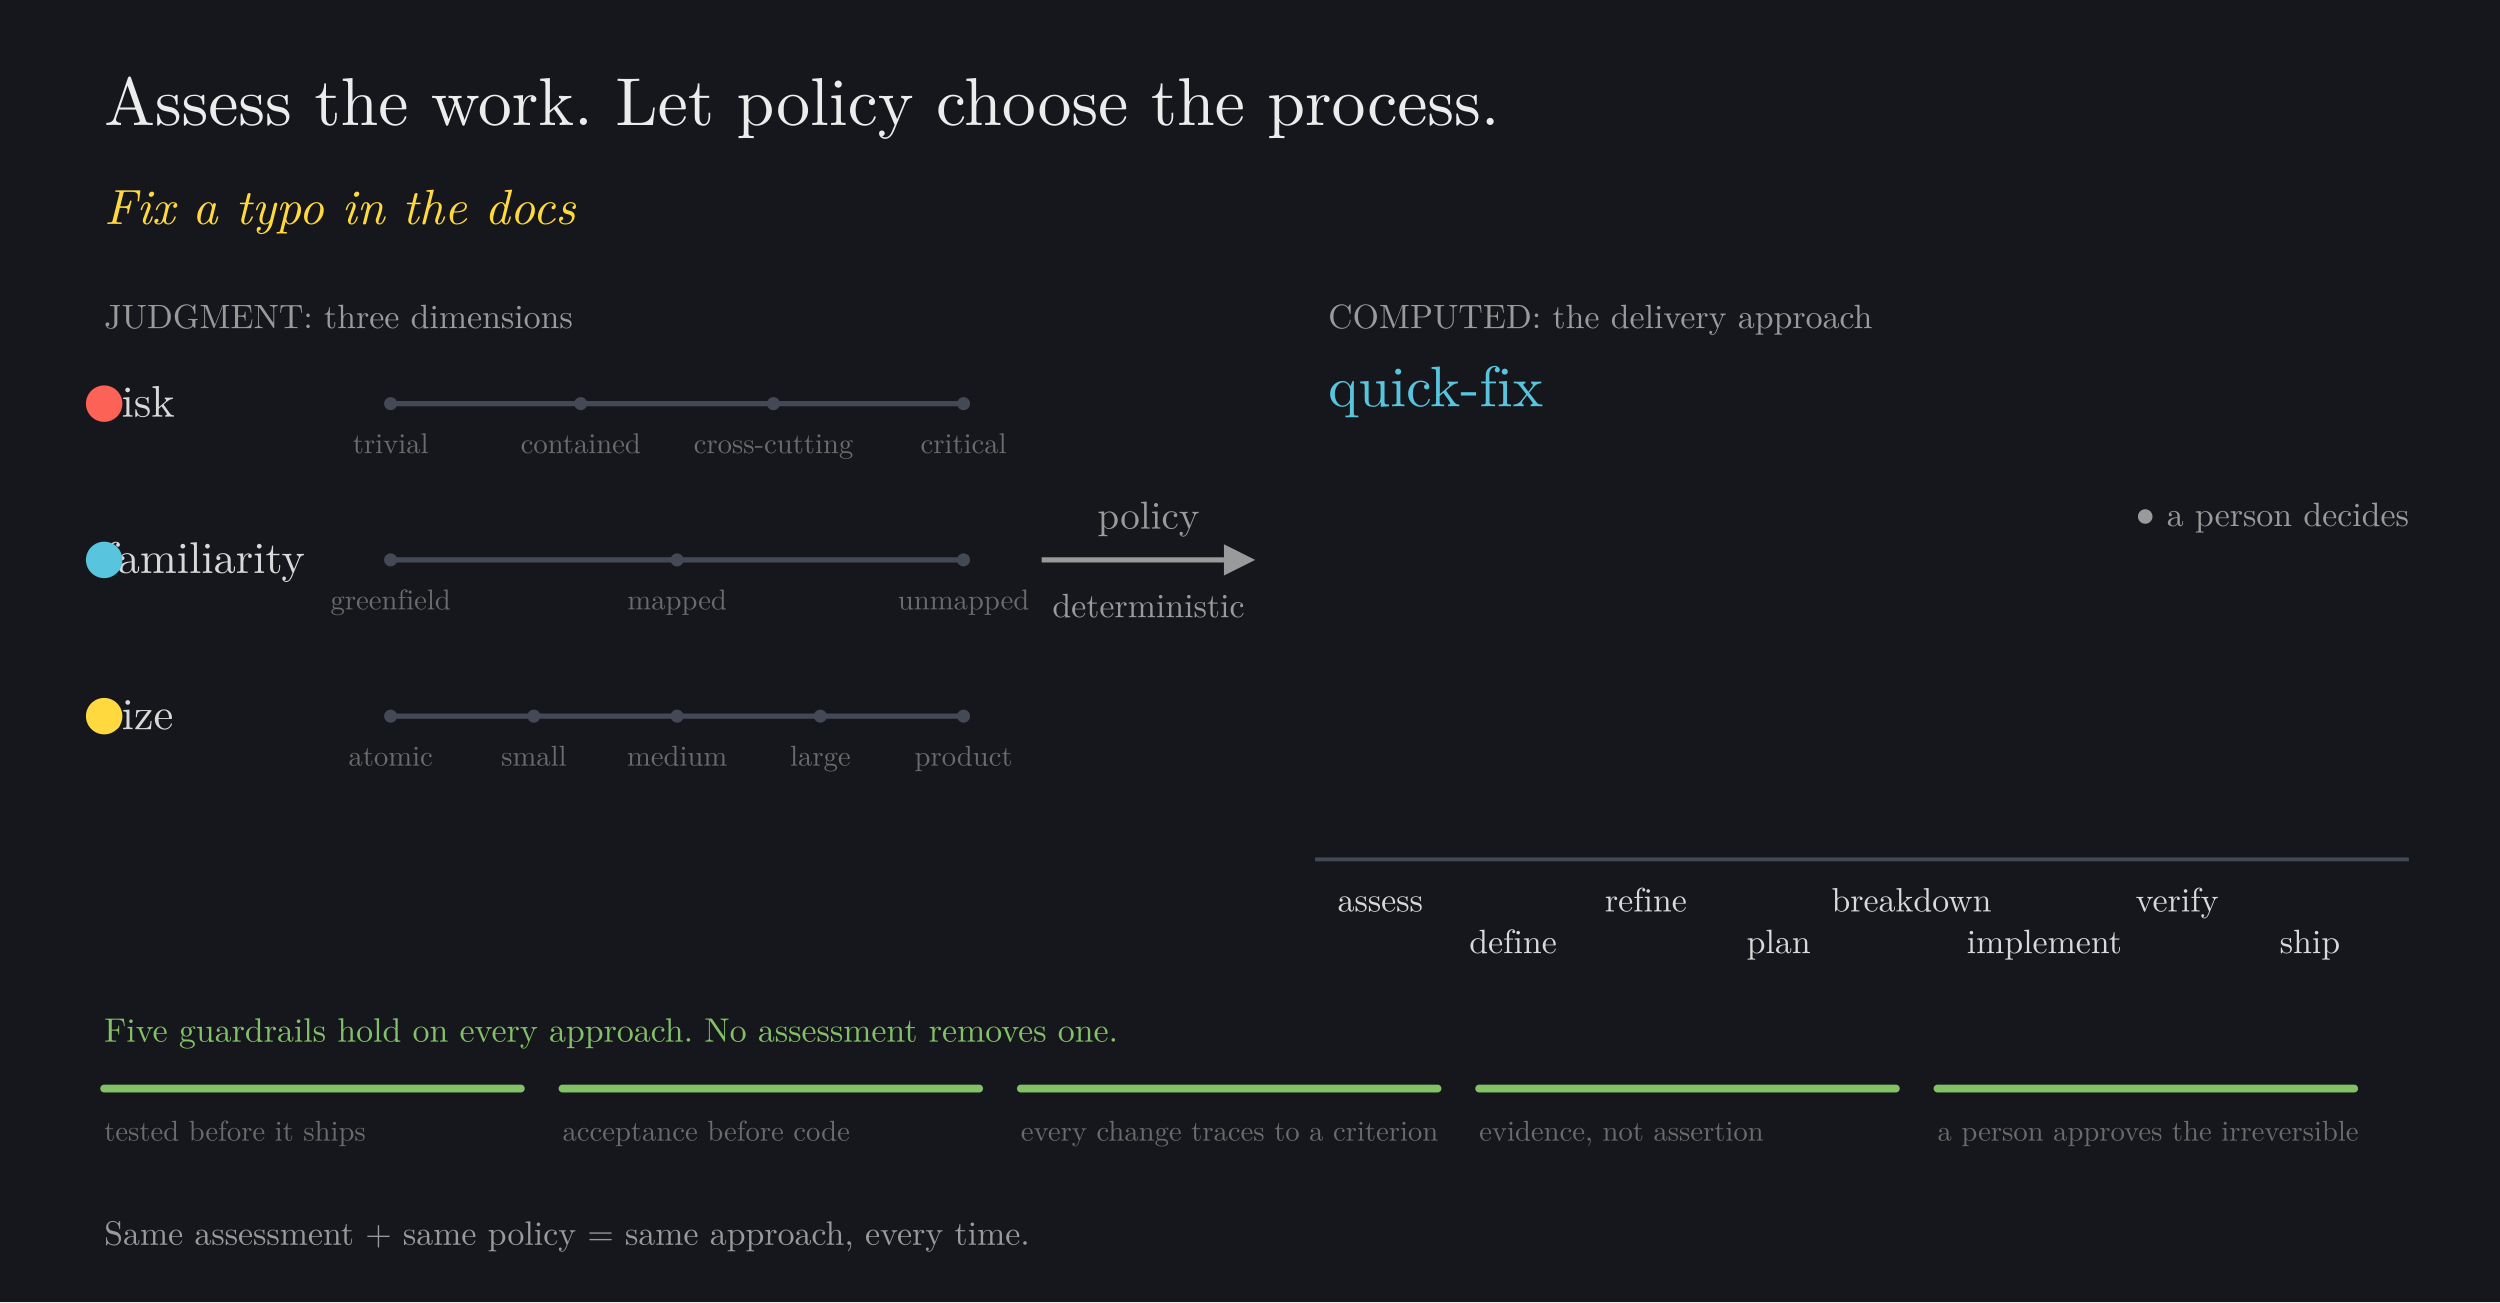
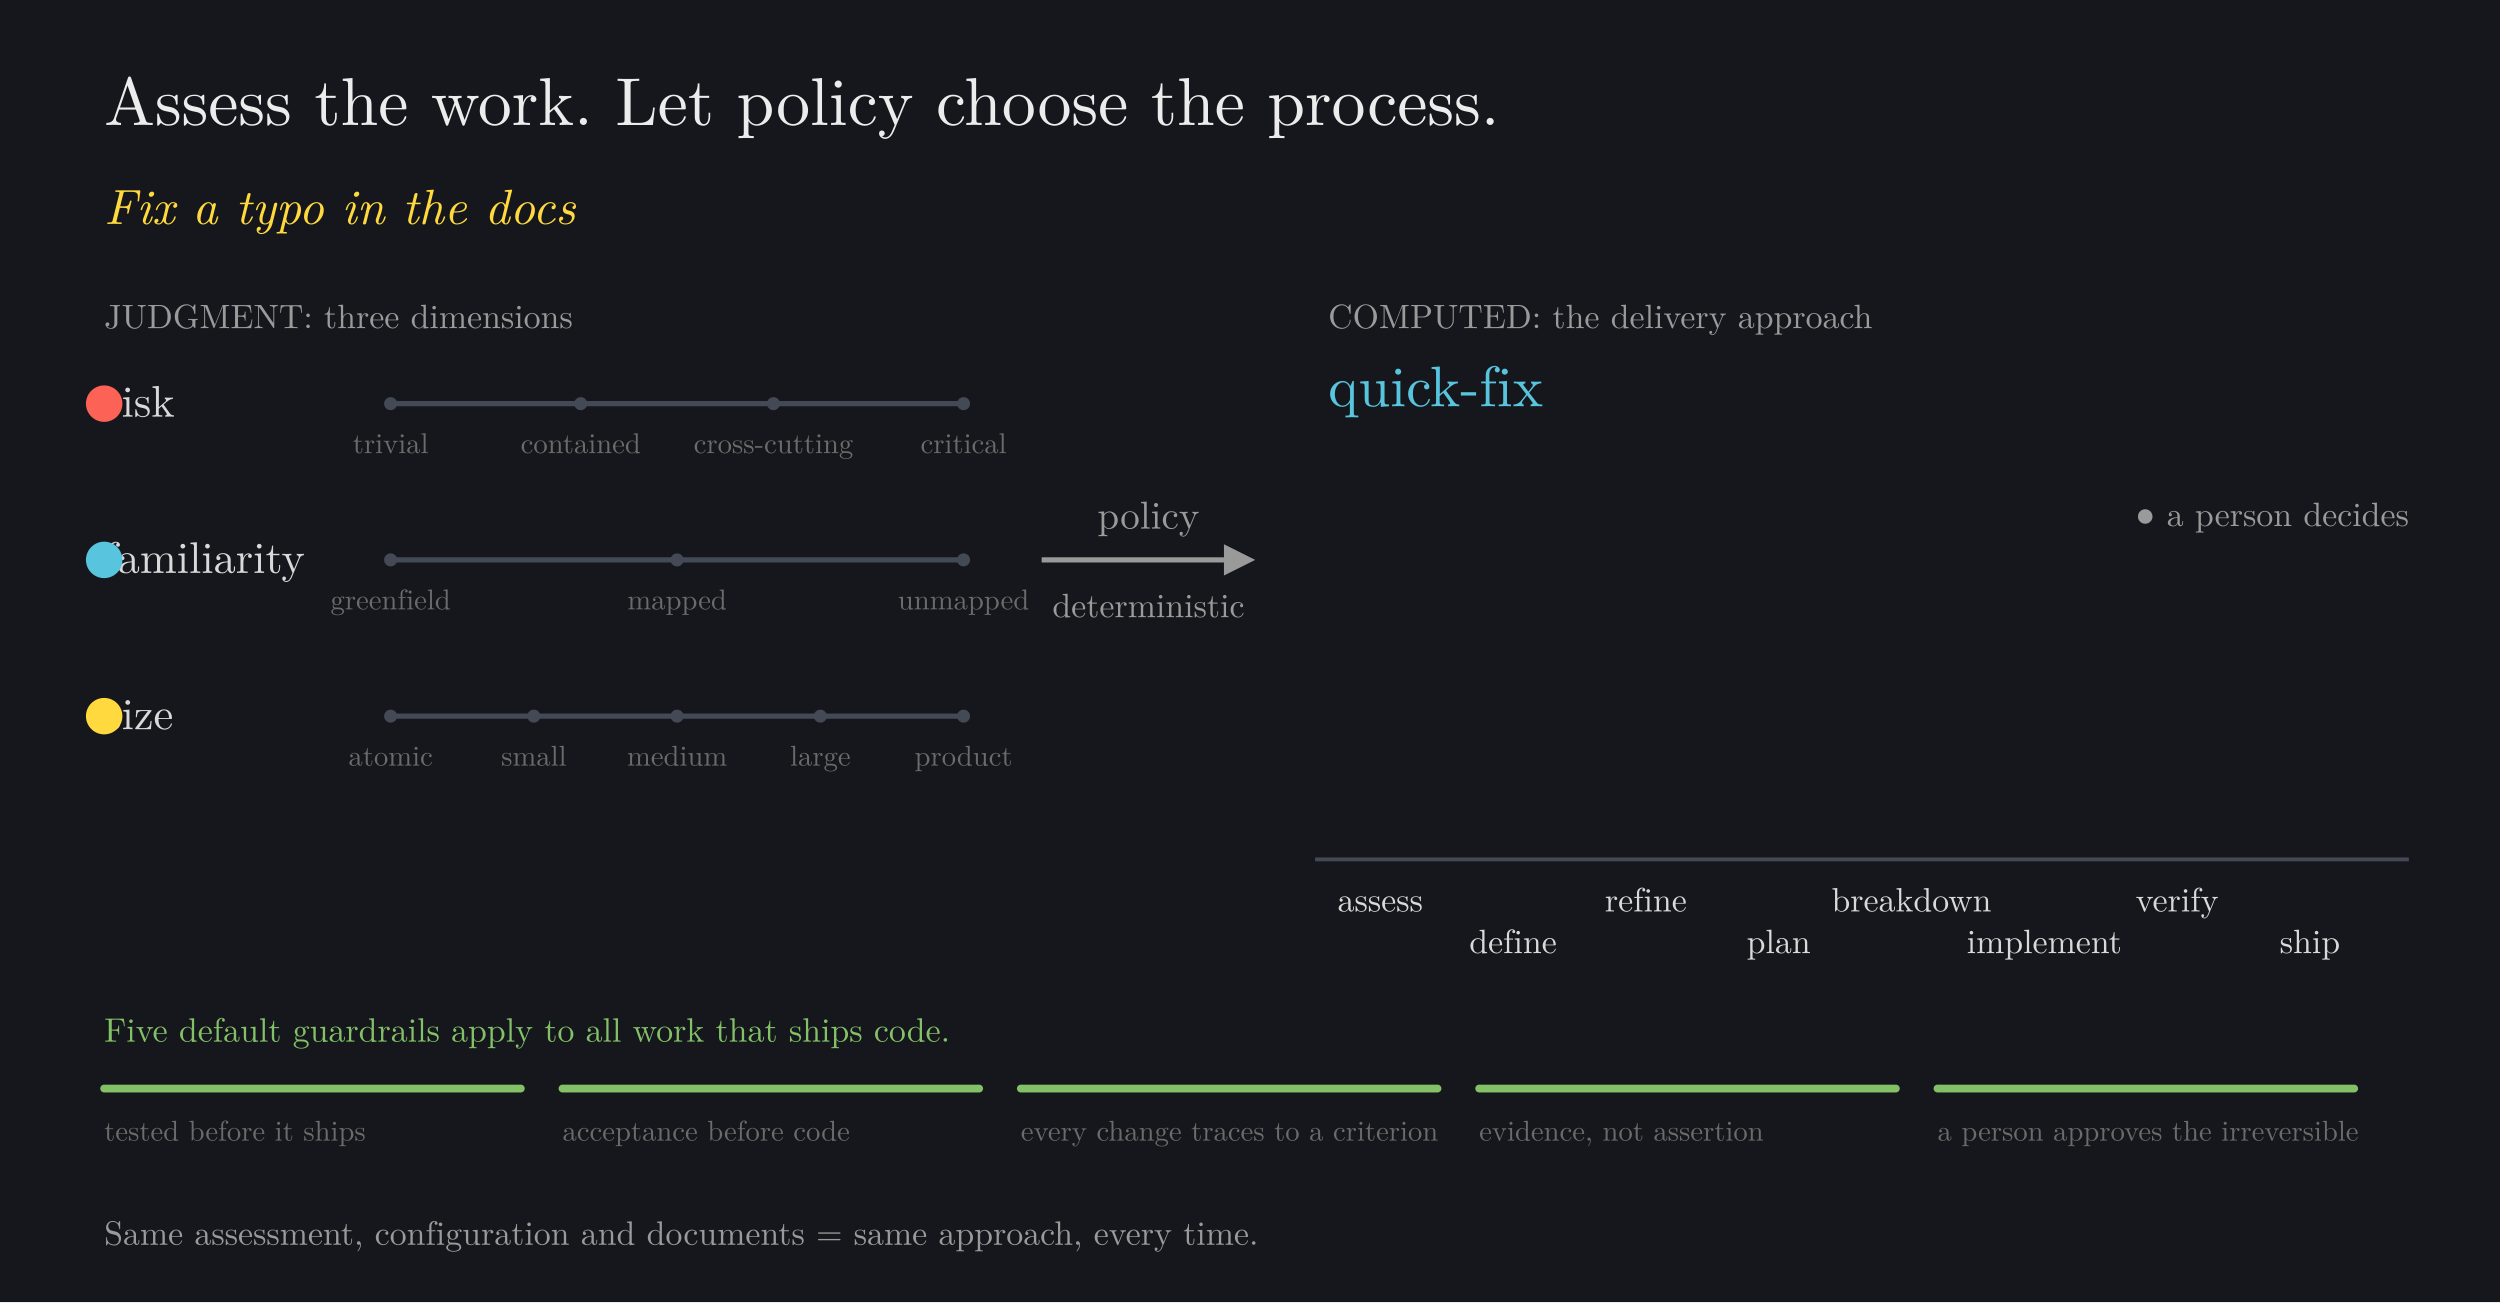
<svg xmlns="http://www.w3.org/2000/svg" viewBox="0 0 960 500" width="960" height="500" font-family="'Latin Modern Roman','CMU Serif','Computer Modern',Georgia,'Times New Roman',serif">
  <defs>
    <style>
      .dim    { fill: #d9d9d9; font-size: 17px; }
      .small  { fill: #9a9a9a; font-size: 13px; }
      .tick   { fill: #6b6b6b; font-size: 11px; }
      .stage  { fill: #d9d9d9; font-size: 13px; text-anchor: middle; }
      .title  { fill: #ececec; font-size: 26px; }
      .cap    { fill: #ffd93d; font-size: 19px; font-style: italic; }
      .appr   { fill: #58c4dd; font-size: 22px; }
      .guard  { fill: #83c167; font-size: 13px; }
      .eq     { fill: #9a9a9a; font-size: 15px; }
    </style>
  </defs>
  <rect width="960" height="500" fill="#15171c" />
  <text class="title" x="40" y="48">Assess the work. Let policy choose the process.</text>
  <g>
    <text class="cap" x="40" y="86">
      Fix a typo in the docs
      <animate attributeName="opacity" values="1;1;0;0;0;0;1" keyTimes="0.0;0.3;0.333;0.633;0.667;0.967;1.0" dur="18s" repeatCount="indefinite" />
    </text>
    <text class="cap" x="40" y="86" opacity="0">
      Add rate limiting to the public API
      <animate attributeName="opacity" values="0;0;1;1;0;0;0" keyTimes="0.0;0.3;0.333;0.633;0.667;0.967;1.0" dur="18s" repeatCount="indefinite" />
    </text>
    <text class="cap" x="40" y="86" opacity="0">
      Rewrite the payments ledger
      <animate attributeName="opacity" values="0;0;0;0;1;1;0" keyTimes="0.0;0.3;0.333;0.633;0.667;0.967;1.0" dur="18s" repeatCount="indefinite" />
    </text>
  </g>
  <text class="small" x="40" y="126">JUDGMENT: three dimensions</text>
  <g transform="translate(40,160)">
    <text class="dim" x="0" y="0">risk</text>
    <line x1="110" y1="-5" x2="330" y2="-5" stroke="#444a55" stroke-width="2" />
    <g class="tick">
      <circle cx="110" cy="-5" r="2.5" fill="#444a55" />
      <text x="110" y="14" text-anchor="middle">trivial</text>
      <circle cx="183" cy="-5" r="2.5" fill="#444a55" />
      <text x="183" y="14" text-anchor="middle">contained</text>
      <circle cx="257" cy="-5" r="2.5" fill="#444a55" />
      <text x="257" y="14" text-anchor="middle">cross-cutting</text>
      <circle cx="330" cy="-5" r="2.5" fill="#444a55" />
      <text x="330" y="14" text-anchor="middle">critical</text>
    </g>
    <circle cy="-5" r="7" fill="#fc6255">
      <animate attributeName="cx" values="110;110;183;183;330;330;110" keyTimes="0.0;0.3;0.333;0.633;0.667;0.967;1.0" dur="18s" repeatCount="indefinite" calcMode="spline" keySplines="0.4 0 0.2 1;0.4 0 0.2 1;0.4 0 0.2 1;0.4 0 0.2 1;0.4 0 0.2 1;0.4 0 0.2 1" />
    </circle>
  </g>
  <g transform="translate(40,220)">
    <text class="dim" x="0" y="0">familiarity</text>
    <line x1="110" y1="-5" x2="330" y2="-5" stroke="#444a55" stroke-width="2" />
    <g class="tick">
      <circle cx="110" cy="-5" r="2.5" fill="#444a55" />
      <text x="110" y="14" text-anchor="middle">greenfield</text>
      <circle cx="220" cy="-5" r="2.5" fill="#444a55" />
      <text x="220" y="14" text-anchor="middle">mapped</text>
      <circle cx="330" cy="-5" r="2.5" fill="#444a55" />
      <text x="330" y="14" text-anchor="middle">unmapped</text>
    </g>
    <circle cy="-5" r="7" fill="#58c4dd">
      <animate attributeName="cx" values="220;220;220;220;330;330;220" keyTimes="0.0;0.3;0.333;0.633;0.667;0.967;1.0" dur="18s" repeatCount="indefinite" calcMode="spline" keySplines="0.4 0 0.2 1;0.4 0 0.2 1;0.4 0 0.2 1;0.4 0 0.2 1;0.4 0 0.2 1;0.4 0 0.2 1" />
    </circle>
  </g>
  <g transform="translate(40,280)">
    <text class="dim" x="0" y="0">size</text>
    <line x1="110" y1="-5" x2="330" y2="-5" stroke="#444a55" stroke-width="2" />
    <g class="tick">
      <circle cx="110" cy="-5" r="2.5" fill="#444a55" />
      <text x="110" y="14" text-anchor="middle">atomic</text>
      <circle cx="165" cy="-5" r="2.5" fill="#444a55" />
      <text x="165" y="14" text-anchor="middle">small</text>
      <circle cx="220" cy="-5" r="2.5" fill="#444a55" />
      <text x="220" y="14" text-anchor="middle">medium</text>
      <circle cx="275" cy="-5" r="2.5" fill="#444a55" />
      <text x="275" y="14" text-anchor="middle">large</text>
      <circle cx="330" cy="-5" r="2.5" fill="#444a55" />
      <text x="330" y="14" text-anchor="middle">product</text>
    </g>
    <circle cy="-5" r="7" fill="#ffd93d">
      <animate attributeName="cx" values="110;110;220;220;275;275;110" keyTimes="0.0;0.3;0.333;0.633;0.667;0.967;1.0" dur="18s" repeatCount="indefinite" calcMode="spline" keySplines="0.4 0 0.2 1;0.4 0 0.2 1;0.4 0 0.2 1;0.4 0 0.2 1;0.4 0 0.2 1;0.4 0 0.2 1" />
    </circle>
  </g>
  <g transform="translate(400,215)">
    <line x1="0" y1="0" x2="70" y2="0" stroke="#9a9a9a" stroke-width="2" />
    <polygon points="70,-6 82,0 70,6" fill="#9a9a9a" />
    <text class="eq" x="41" y="-12" text-anchor="middle">policy</text>
    <text class="small" x="41" y="22" text-anchor="middle">deterministic</text>
  </g>
  <text class="small" x="510" y="126">COMPUTED: the delivery approach</text>
  <g>
    <text class="appr" x="510" y="156">
      quick-fix
      <animate attributeName="opacity" values="1;1;0;0;0;0;1" keyTimes="0.0;0.3;0.333;0.633;0.667;0.967;1.0" dur="18s" repeatCount="indefinite" />
    </text>
    <text class="appr" x="510" y="156" opacity="0">
      regular
      <animate attributeName="opacity" values="0;0;1;1;0;0;0" keyTimes="0.0;0.3;0.333;0.633;0.667;0.967;1.0" dur="18s" repeatCount="indefinite" />
    </text>
    <text class="appr" x="510" y="156" opacity="0">
      full
      <animate attributeName="opacity" values="0;0;0;0;1;1;0" keyTimes="0.0;0.3;0.333;0.633;0.667;0.967;1.0" dur="18s" repeatCount="indefinite" />
    </text>
  </g>
  <g>
    <line x1="505" y1="330" x2="925" y2="330" stroke="#444a55" stroke-width="1.5" />
    <rect x="512" width="36" fill="#58c4dd" rx="2">
      <animate attributeName="height" values="120;120;120;120;120;120;120" keyTimes="0.0;0.3;0.333;0.633;0.667;0.967;1.0" dur="18s" repeatCount="indefinite" calcMode="spline" keySplines="0.4 0 0.2 1;0.4 0 0.2 1;0.4 0 0.2 1;0.4 0 0.2 1;0.4 0 0.2 1;0.4 0 0.2 1" />
      <animate attributeName="y" values="210;210;210;210;210;210;210" keyTimes="0.0;0.3;0.333;0.633;0.667;0.967;1.0" dur="18s" repeatCount="indefinite" calcMode="spline" keySplines="0.4 0 0.2 1;0.4 0 0.2 1;0.4 0 0.2 1;0.4 0 0.2 1;0.4 0 0.2 1;0.4 0 0.2 1" />
    </rect>
    <circle cx="530" cy="198" r="4" fill="#ffd93d" opacity="0">
      <animate attributeName="opacity" values="0;0;0;0;1;1;0" keyTimes="0.0;0.3;0.333;0.633;0.667;0.967;1.0" dur="18s" repeatCount="indefinite" />
    </circle>
    <text class="stage" x="530" y="350">assess</text>
    <rect x="563" width="36" fill="#58c4dd" rx="2">
      <animate attributeName="height" values="45;45;120;120;120;120;45" keyTimes="0.0;0.3;0.333;0.633;0.667;0.967;1.0" dur="18s" repeatCount="indefinite" calcMode="spline" keySplines="0.4 0 0.2 1;0.4 0 0.2 1;0.4 0 0.2 1;0.4 0 0.2 1;0.4 0 0.2 1;0.4 0 0.2 1" />
      <animate attributeName="y" values="285;285;210;210;210;210;285" keyTimes="0.0;0.3;0.333;0.633;0.667;0.967;1.0" dur="18s" repeatCount="indefinite" calcMode="spline" keySplines="0.4 0 0.2 1;0.4 0 0.2 1;0.4 0 0.2 1;0.4 0 0.2 1;0.4 0 0.2 1;0.4 0 0.2 1" />
    </rect>
    <circle cx="581" cy="198" r="4" fill="#ffd93d" opacity="0">
      <animate attributeName="opacity" values="0;0;1;1;1;1;0" keyTimes="0.0;0.3;0.333;0.633;0.667;0.967;1.0" dur="18s" repeatCount="indefinite" />
    </circle>
    <text class="stage" x="581" y="366">define</text>
    <rect x="614" width="36" fill="#58c4dd" rx="2">
      <animate attributeName="height" values="10;10;45;45;120;120;10" keyTimes="0.0;0.3;0.333;0.633;0.667;0.967;1.0" dur="18s" repeatCount="indefinite" calcMode="spline" keySplines="0.4 0 0.2 1;0.4 0 0.2 1;0.4 0 0.2 1;0.4 0 0.2 1;0.4 0 0.2 1;0.4 0 0.2 1" />
      <animate attributeName="y" values="320;320;285;285;210;210;320" keyTimes="0.0;0.3;0.333;0.633;0.667;0.967;1.0" dur="18s" repeatCount="indefinite" calcMode="spline" keySplines="0.4 0 0.2 1;0.4 0 0.2 1;0.4 0 0.2 1;0.4 0 0.2 1;0.4 0 0.2 1;0.4 0 0.2 1" />
    </rect>
    <circle cx="632" cy="198" r="4" fill="#ffd93d" opacity="0">
      <animate attributeName="opacity" values="0;0;0;0;1;1;0" keyTimes="0.0;0.3;0.333;0.633;0.667;0.967;1.0" dur="18s" repeatCount="indefinite" />
    </circle>
    <text class="stage" x="632" y="350">refine</text>
    <rect x="665" width="36" fill="#58c4dd" rx="2">
      <animate attributeName="height" values="10;10;120;120;120;120;10" keyTimes="0.0;0.3;0.333;0.633;0.667;0.967;1.0" dur="18s" repeatCount="indefinite" calcMode="spline" keySplines="0.4 0 0.2 1;0.4 0 0.2 1;0.4 0 0.2 1;0.4 0 0.2 1;0.4 0 0.2 1;0.4 0 0.2 1" />
      <animate attributeName="y" values="320;320;210;210;210;210;320" keyTimes="0.0;0.3;0.333;0.633;0.667;0.967;1.0" dur="18s" repeatCount="indefinite" calcMode="spline" keySplines="0.4 0 0.2 1;0.4 0 0.2 1;0.4 0 0.2 1;0.4 0 0.2 1;0.4 0 0.2 1;0.4 0 0.2 1" />
    </rect>
    <circle cx="683" cy="198" r="4" fill="#ffd93d" opacity="0">
      <animate attributeName="opacity" values="0;0;1;1;1;1;0" keyTimes="0.0;0.3;0.333;0.633;0.667;0.967;1.0" dur="18s" repeatCount="indefinite" />
    </circle>
    <text class="stage" x="683" y="366">plan</text>
    <rect x="716" width="36" fill="#c59df6" rx="2">
      <animate attributeName="height" values="0;0;120;120;120;120;0" keyTimes="0.0;0.3;0.333;0.633;0.667;0.967;1.0" dur="18s" repeatCount="indefinite" calcMode="spline" keySplines="0.4 0 0.2 1;0.4 0 0.2 1;0.4 0 0.2 1;0.4 0 0.2 1;0.4 0 0.2 1;0.4 0 0.2 1" />
      <animate attributeName="y" values="330;330;210;210;210;210;330" keyTimes="0.0;0.3;0.333;0.633;0.667;0.967;1.0" dur="18s" repeatCount="indefinite" calcMode="spline" keySplines="0.4 0 0.2 1;0.4 0 0.2 1;0.4 0 0.2 1;0.4 0 0.2 1;0.4 0 0.2 1;0.4 0 0.2 1" />
    </rect>
    <text class="stage" x="734" y="350">breakdown</text>
    <rect x="767" width="36" fill="#58c4dd" rx="2">
      <animate attributeName="height" values="120;120;120;120;120;120;120" keyTimes="0.0;0.3;0.333;0.633;0.667;0.967;1.0" dur="18s" repeatCount="indefinite" calcMode="spline" keySplines="0.4 0 0.2 1;0.4 0 0.2 1;0.4 0 0.2 1;0.4 0 0.2 1;0.4 0 0.2 1;0.4 0 0.2 1" />
      <animate attributeName="y" values="210;210;210;210;210;210;210" keyTimes="0.0;0.3;0.333;0.633;0.667;0.967;1.0" dur="18s" repeatCount="indefinite" calcMode="spline" keySplines="0.4 0 0.2 1;0.4 0 0.2 1;0.4 0 0.2 1;0.4 0 0.2 1;0.4 0 0.2 1;0.4 0 0.2 1" />
    </rect>
    <text class="stage" x="785" y="366">implement</text>
    <rect x="818" width="36" fill="#58c4dd" rx="2">
      <animate attributeName="height" values="45;45;120;120;120;120;45" keyTimes="0.0;0.3;0.333;0.633;0.667;0.967;1.0" dur="18s" repeatCount="indefinite" calcMode="spline" keySplines="0.4 0 0.2 1;0.4 0 0.2 1;0.4 0 0.2 1;0.4 0 0.2 1;0.4 0 0.2 1;0.4 0 0.2 1" />
      <animate attributeName="y" values="285;285;210;210;210;210;285" keyTimes="0.0;0.3;0.333;0.633;0.667;0.967;1.0" dur="18s" repeatCount="indefinite" calcMode="spline" keySplines="0.4 0 0.2 1;0.4 0 0.2 1;0.4 0 0.2 1;0.4 0 0.2 1;0.4 0 0.2 1;0.4 0 0.2 1" />
    </rect>
    <text class="stage" x="836" y="350">verify</text>
    <rect x="869" width="36" fill="#58c4dd" rx="2">
      <animate attributeName="height" values="45;45;120;120;120;120;45" keyTimes="0.0;0.3;0.333;0.633;0.667;0.967;1.0" dur="18s" repeatCount="indefinite" calcMode="spline" keySplines="0.4 0 0.2 1;0.4 0 0.2 1;0.4 0 0.2 1;0.4 0 0.2 1;0.4 0 0.2 1;0.4 0 0.2 1" />
      <animate attributeName="y" values="285;285;210;210;210;210;285" keyTimes="0.0;0.3;0.333;0.633;0.667;0.967;1.0" dur="18s" repeatCount="indefinite" calcMode="spline" keySplines="0.4 0 0.2 1;0.4 0 0.2 1;0.4 0 0.2 1;0.4 0 0.2 1;0.4 0 0.2 1;0.4 0 0.2 1" />
    </rect>
    <text class="stage" x="887" y="366">ship</text>
    <text class="small" x="925" y="202" text-anchor="end" fill="#ffd93d">● a person decides</text>
  </g>
  <g transform="translate(40,400)">
-     <text class="guard" x="0" y="0">Five guardrails hold on every approach. No assessment removes one.</text>
+     <text class="guard" x="0" y="0">Five default guardrails apply to all work that ships code.</text>
    <g stroke="#83c167" stroke-width="3" stroke-linecap="round">
      <line x1="0" y1="18" x2="160" y2="18" />
      <line x1="176" y1="18" x2="336" y2="18" />
      <line x1="352" y1="18" x2="512" y2="18" />
      <line x1="528" y1="18" x2="688" y2="18" />
      <line x1="704" y1="18" x2="864" y2="18" />
    </g>
    <g class="tick" fill="#9a9a9a">
      <text x="0" y="38">tested before it ships</text>
      <text x="176" y="38">acceptance before code</text>
      <text x="352" y="38">every change traces to a criterion</text>
      <text x="528" y="38">evidence, not assertion</text>
      <text x="704" y="38">a person approves the irreversible</text>
    </g>
  </g>
-   <text class="small" x="40" y="478">Same assessment + same policy = same approach, every time.</text>
+   <text class="small" x="40" y="478">Same assessment, configuration and documents = same approach, every time.</text>
</svg>
